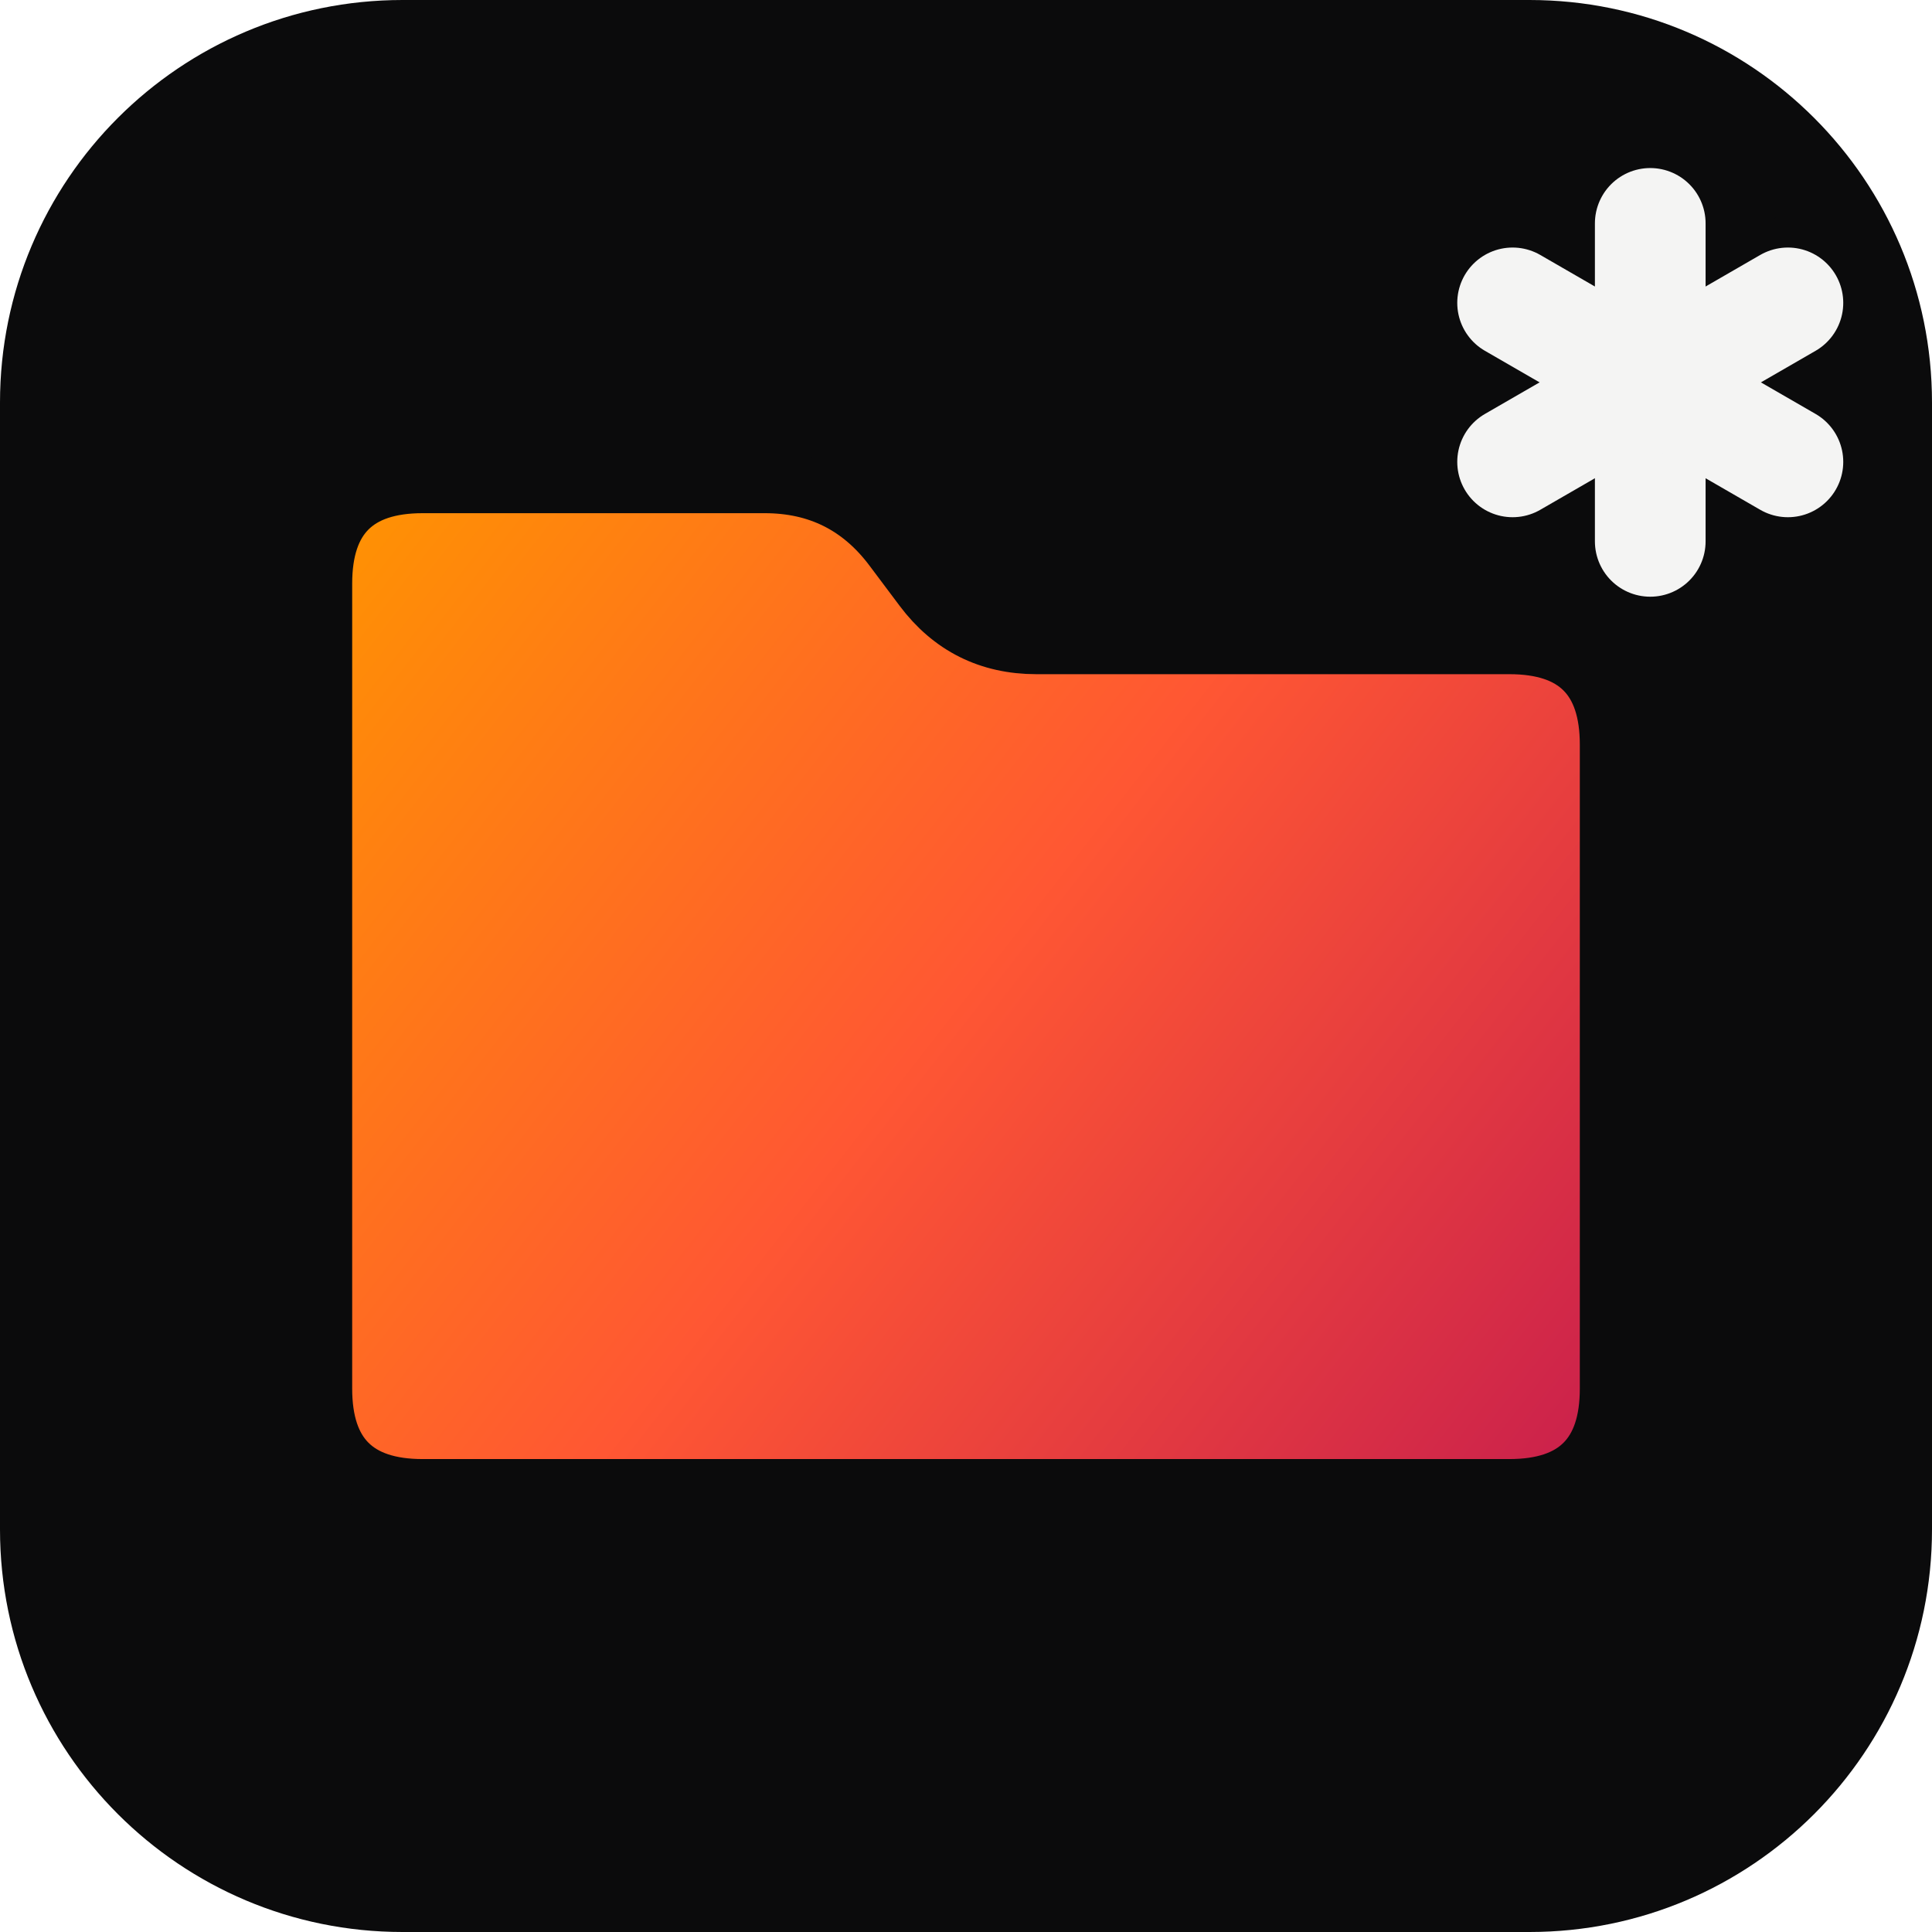
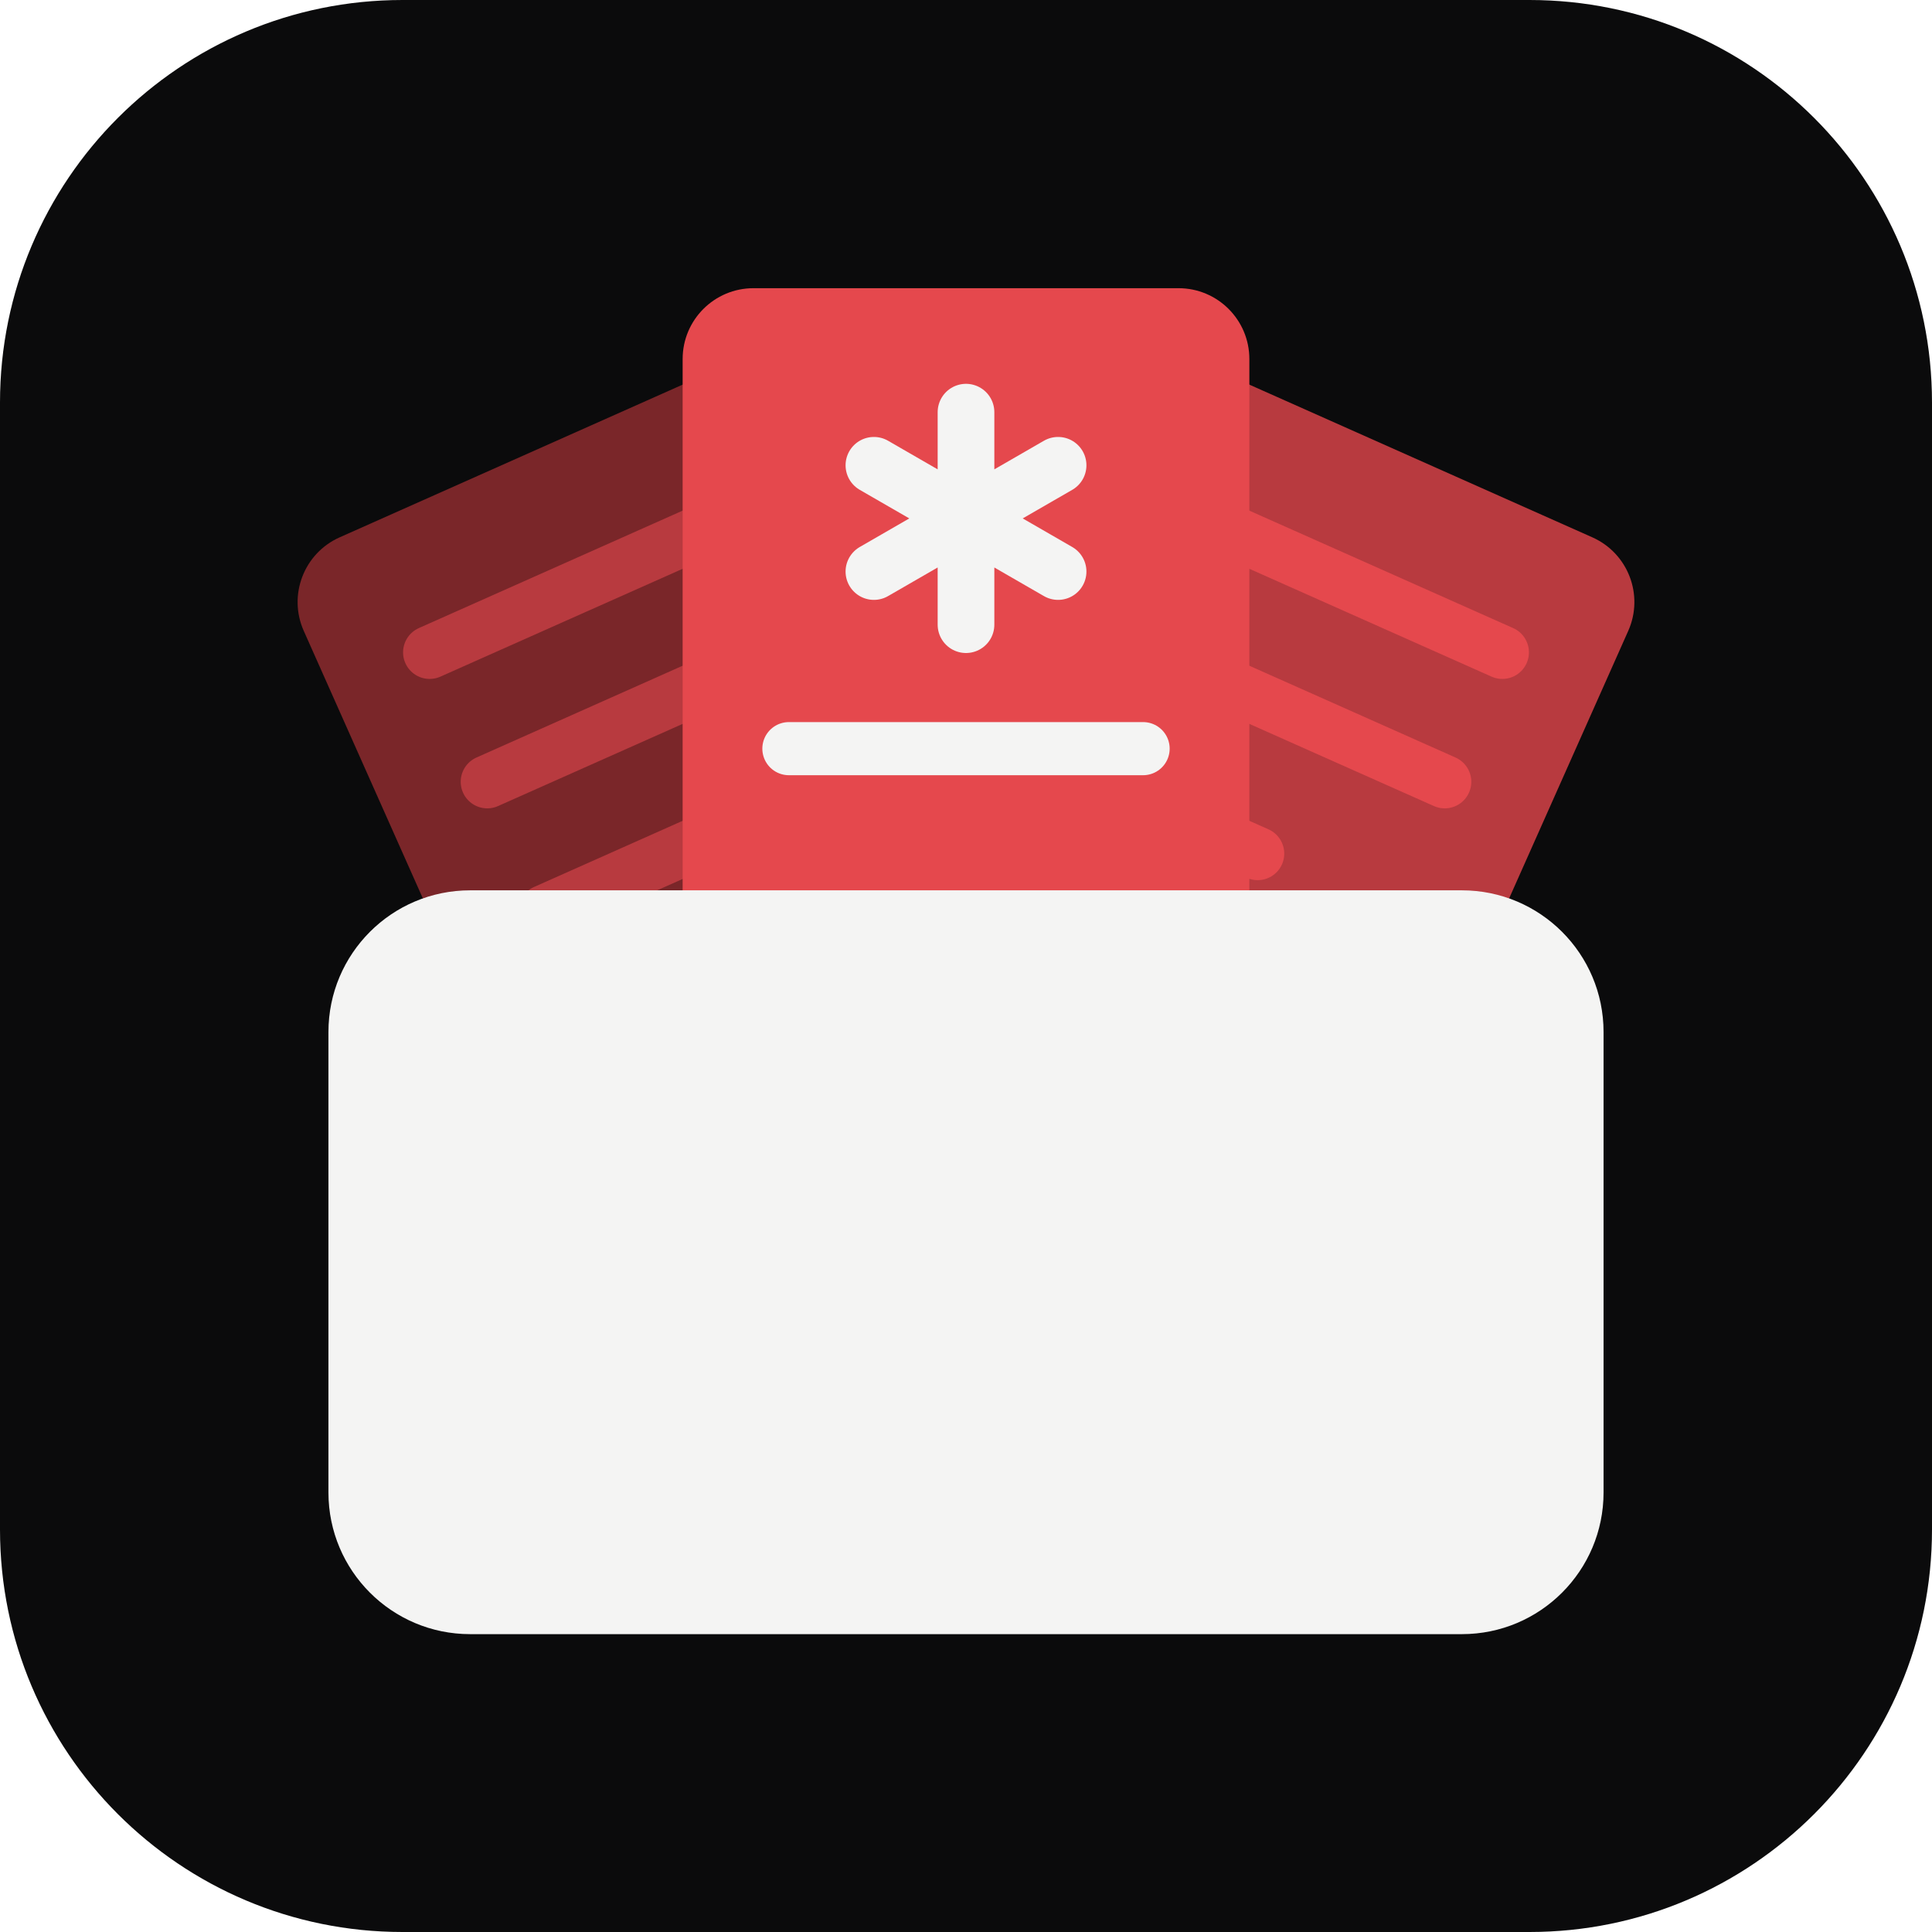
<svg xmlns="http://www.w3.org/2000/svg" viewBox="0 0 96 96">
  <rect width="96" height="96" rx="20" fill="#0B0B0C" />
-   <path d="M21,24 L38,24 Q42,24 44.4,27.2 L45.9,29.2 Q48,32 51.5,32 L75,32 Q80,32 80,37 L80,69 Q80,74 75,74 L21,74 Q16,74 16,69 L16,29 Q16,24 21,24 Z" fill="url(#folder-grad)" stroke="#0B0B0C" stroke-width="3" stroke-linejoin="round" />
-   <line x1="82" y1="10" x2="82" y2="28" stroke="#0B0B0C" stroke-width="8" stroke-linecap="round" />
-   <line x1="74.21" y1="14.5" x2="89.79" y2="23.5" stroke="#0B0B0C" stroke-width="8" stroke-linecap="round" />
-   <line x1="89.79" y1="14.5" x2="74.21" y2="23.5" stroke="#0B0B0C" stroke-width="8" stroke-linecap="round" />
-   <line x1="82" y1="11.1" x2="82" y2="26.9" stroke="#F4F4F3" stroke-width="5.5" stroke-linecap="round" />
-   <line x1="75.16" y1="15.05" x2="88.84" y2="22.95" stroke="#F4F4F3" stroke-width="5.5" stroke-linecap="round" />
-   <line x1="88.84" y1="15.05" x2="75.16" y2="22.95" stroke="#F4F4F3" stroke-width="5.5" stroke-linecap="round" />
-   <defs>
-     <linearGradient id="folder-grad" x1="16" y1="24" x2="80" y2="74" gradientUnits="userSpaceOnUse">
-       <stop offset="0" stop-color="#FF9500" />
-       <stop offset=".5" stop-color="#FF5733" />
-       <stop offset="1" stop-color="#C81E4D" />
-     </linearGradient>
-   </defs>
+   <g transform="translate(4,2) scale(0.88)">
+     <g transform="rotate(-24 50 78)">
+       <rect x="34" y="18" width="32" height="46" rx="4" fill="#7A2629" />
+       <path d="M40 26H60M40 34H60M40 42H52" stroke="#B83A3F" stroke-width="3" stroke-linecap="round" fill="none" />
+     </g>
+     <g transform="rotate(24 50 78)">
+       <rect x="34" y="18" width="32" height="46" rx="4" fill="#B83A3F" />
+       <path d="M40 26H60M40 34H60M40 42H52" stroke="#E5484D" stroke-width="3" stroke-linecap="round" fill="none" />
+     </g>
+     <rect x="34" y="14" width="32" height="46" rx="4" fill="#E5484D" />
+     <path d="M50 21V33M44.8 24L55.2 30M55.2 24L44.8 30" stroke="#F4F4F3" stroke-width="3.2" stroke-linecap="round" fill="none" />
+     <path d="M40 40H60" stroke="#F4F4F3" stroke-width="3" stroke-linecap="round" fill="none" />
+     <rect x="14" y="48" width="72" height="42" rx="8" fill="#F4F4F3" />
+   </g>
</svg>
